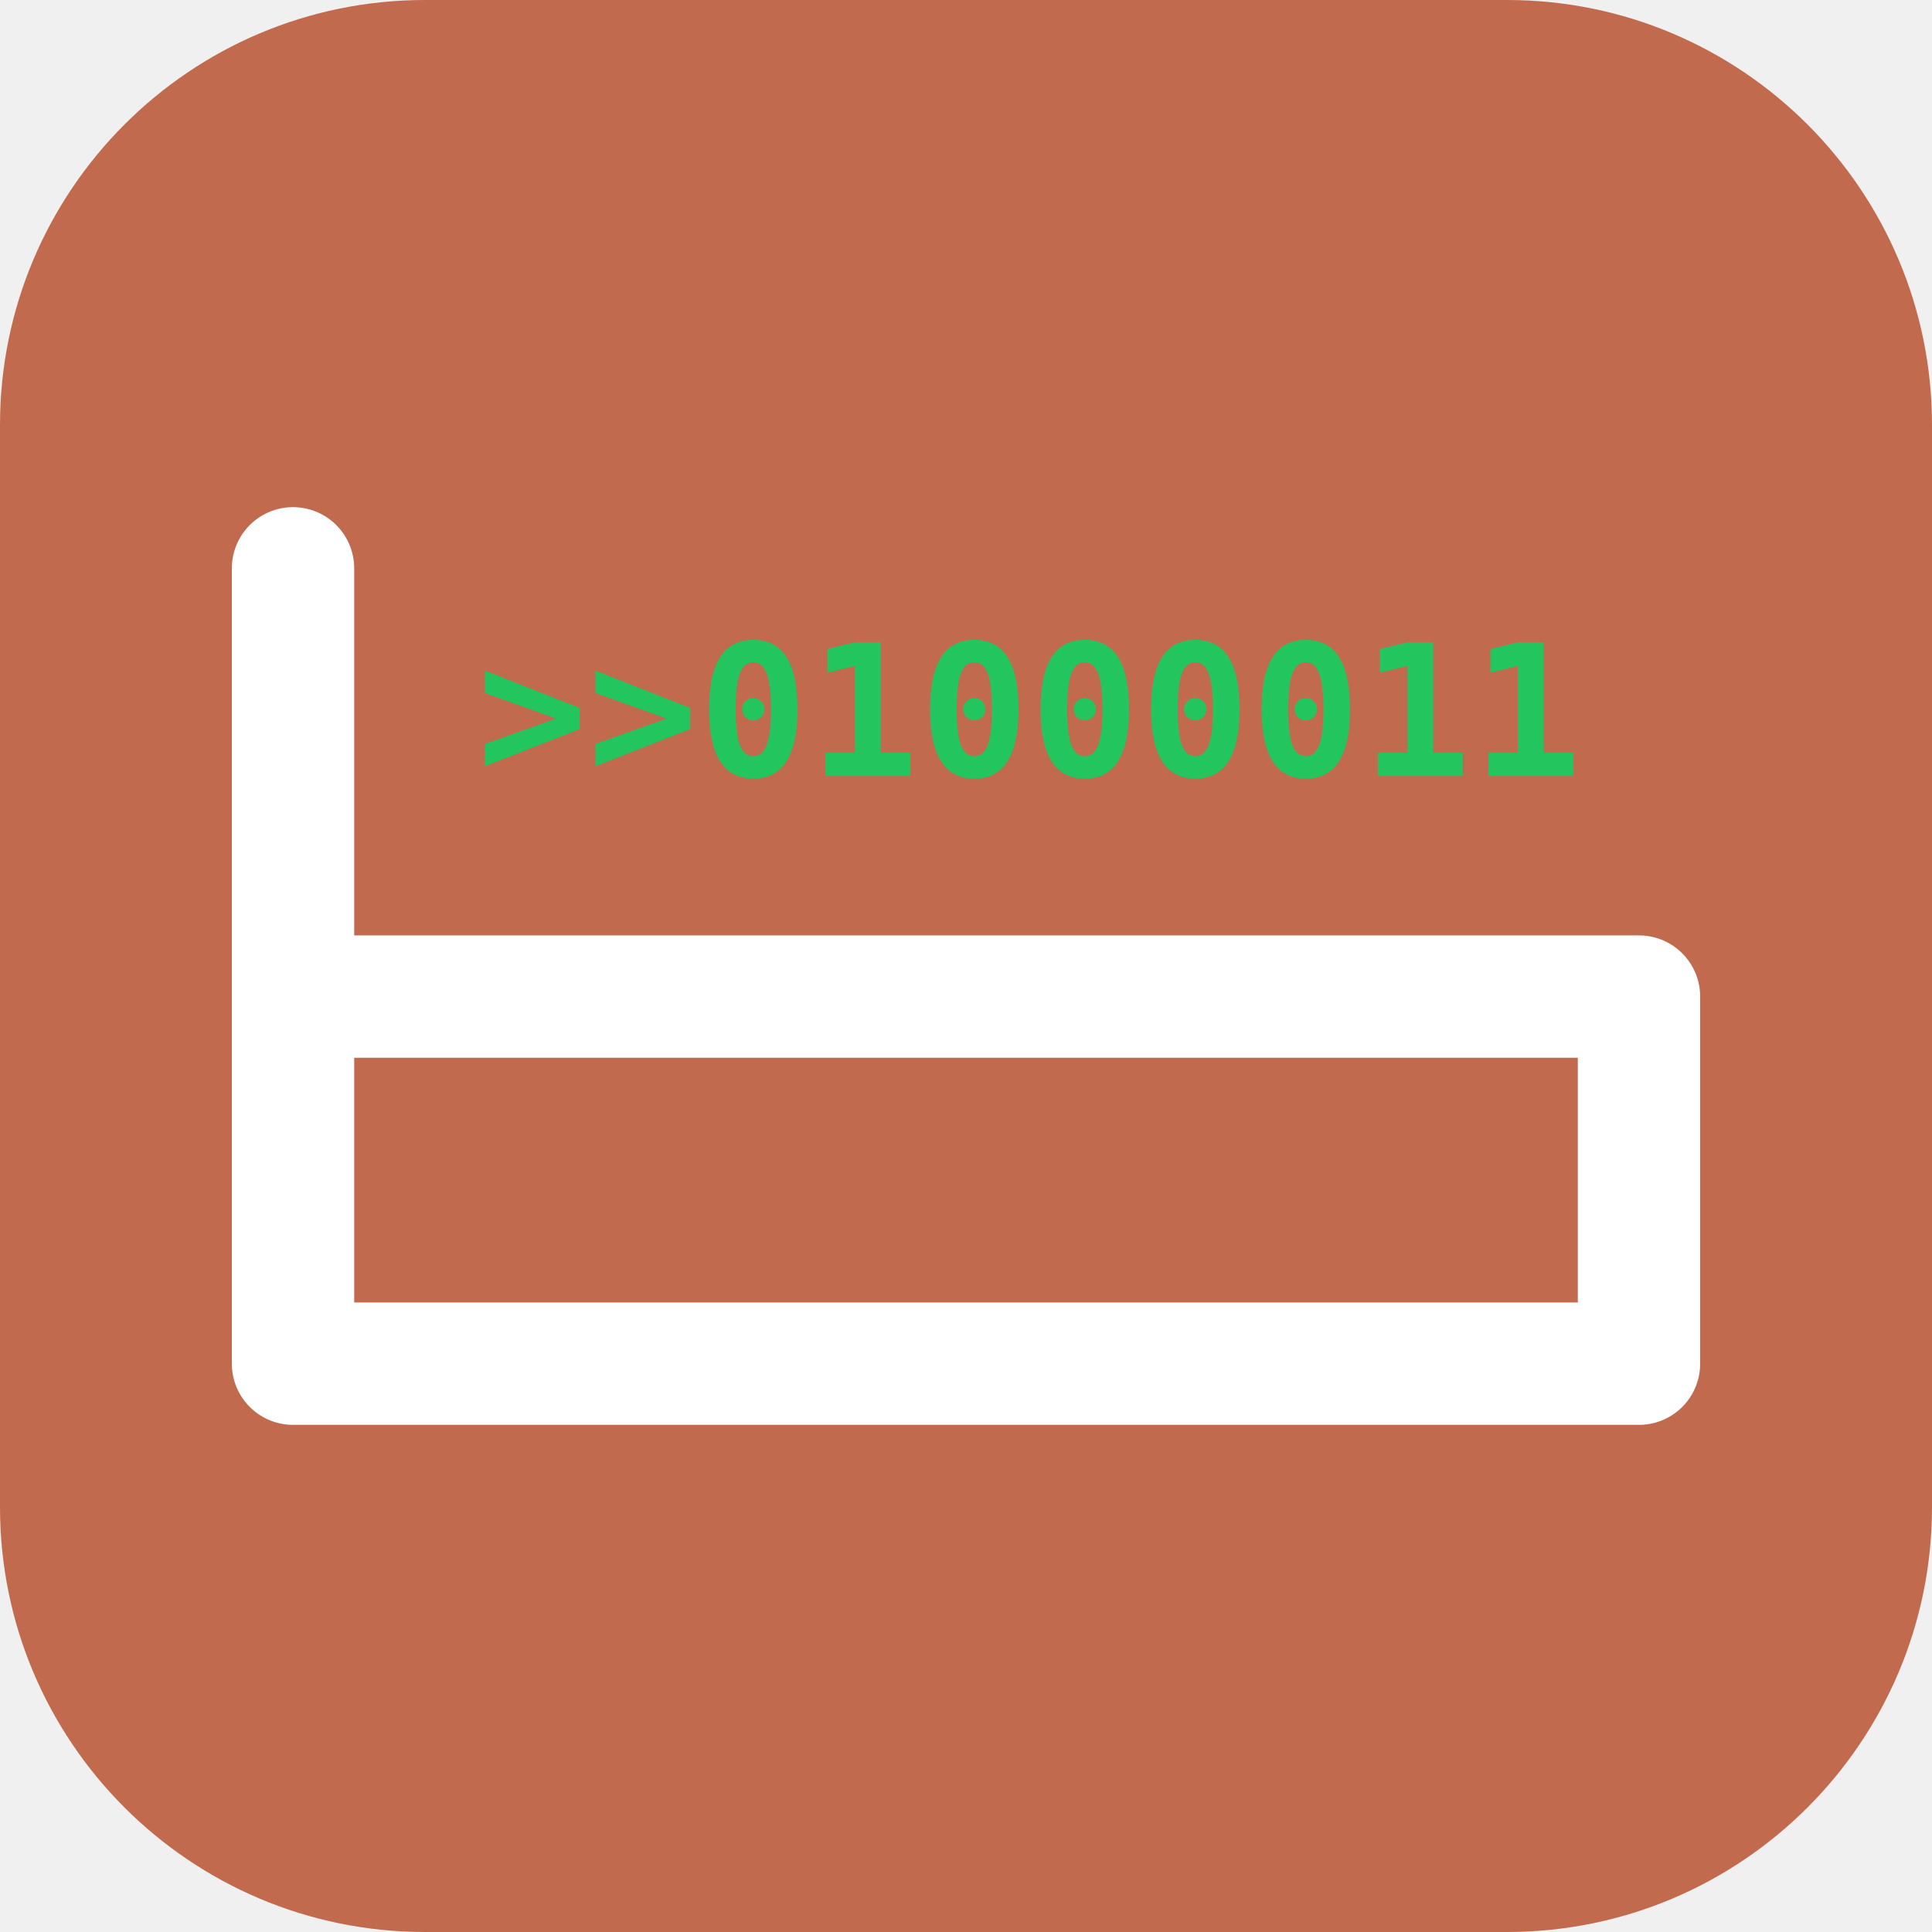
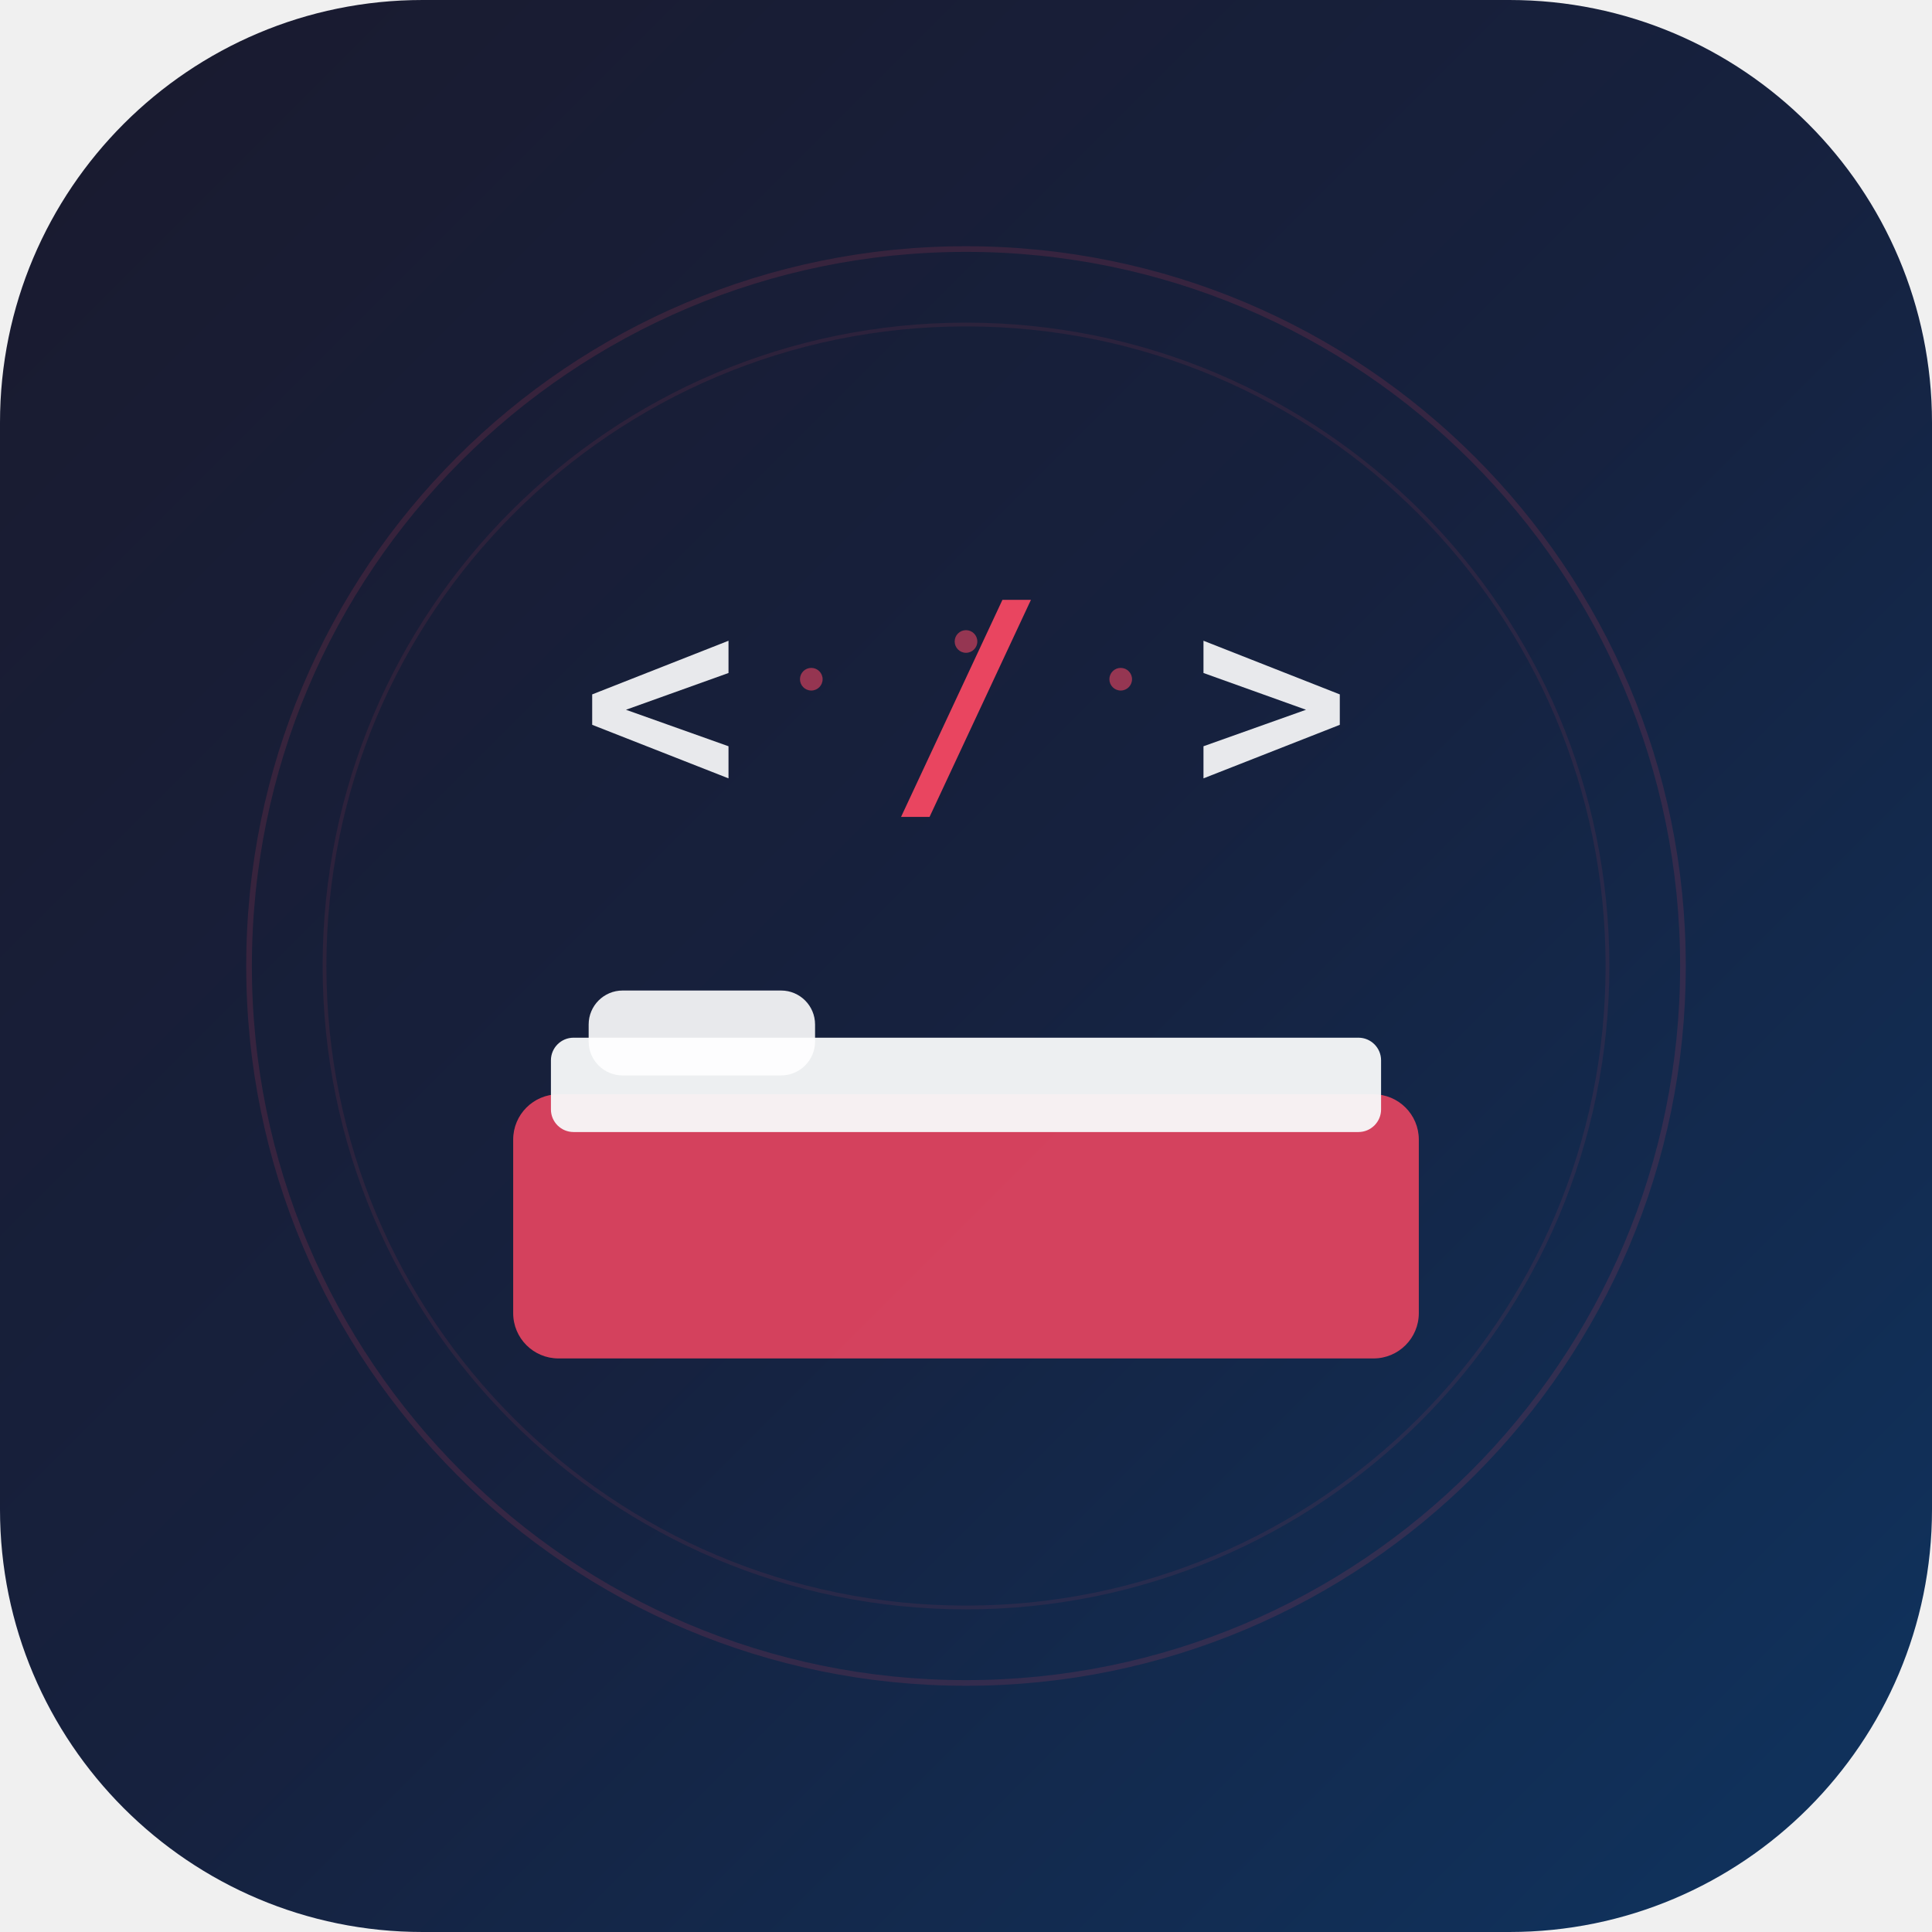
- <svg xmlns="http://www.w3.org/2000/svg" width="512" height="512" viewBox="0 0 512 512">
-   <rect width="512" height="512" rx="112.64" fill="#c26a4d" />
-   <path d="M 77.653 150.613 L 77.653 361.387 L 434.347 361.387 L 434.347 264.107 L 77.653 264.107" stroke="white" stroke-width="32.427" stroke-linecap="round" stroke-linejoin="round" fill="none" />
-   <text x="126.423" y="205.658" fill="#22c55e" font-family="monospace" font-weight="600" font-size="48.64">
-     &gt;&gt;01000011
-   </text>
+ <svg xmlns="http://www.w3.org/2000/svg" width="1024" height="1024" viewBox="0 0 1024 1024">
+   <defs>
+     <linearGradient id="bgGradient" x1="0%" y1="0%" x2="100%" y2="100%">
+       <stop offset="0%" stop-color="#1a1a2e" />
+       <stop offset="50%" stop-color="#16213e" />
+       <stop offset="100%" stop-color="#0f3460" />
+     </linearGradient>
+     <linearGradient id="highlightGradient" x1="0%" y1="0%" x2="0%" y2="100%">
+       <stop offset="0%" stop-color="#e94560" />
+       <stop offset="100%" stop-color="#c23a51" />
+     </linearGradient>
+     <filter id="shadow" x="-20%" y="-20%" width="140%" height="140%">
+       <feDropShadow dx="0" dy="8" stdDeviation="12" flood-color="#000000" flood-opacity="0.3" />
+     </filter>
+   </defs>
+   <rect x="0" y="0" width="1024" height="1024" rx="224" ry="224" fill="url(#bgGradient)" />
+   <circle cx="512" cy="512" r="380" fill="none" stroke="#e94560" stroke-width="3" opacity="0.15" />
+   <circle cx="512" cy="512" r="340" fill="none" stroke="#e94560" stroke-width="2" opacity="0.1" />
+   <rect x="272" y="580" width="480" height="140" rx="24" ry="24" fill="#e94560" opacity="0.9" />
+   <rect x="292" y="550" width="440" height="50" rx="12" ry="12" fill="#f8f9fa" opacity="0.95" />
+   <rect x="312" y="525" width="120" height="45" rx="18" ry="18" fill="#ffffff" opacity="0.9" />
+   <text x="350" y="420" font-family="SF Mono, Monaco, Consolas, monospace" font-size="140" font-weight="bold" fill="#ffffff" opacity="0.9" text-anchor="middle">&lt;</text>
+   <text x="512" y="420" font-family="SF Mono, Monaco, Consolas, monospace" font-size="140" font-weight="bold" fill="#e94560" text-anchor="middle">/</text>
+   <text x="674" y="420" font-family="SF Mono, Monaco, Consolas, monospace" font-size="140" font-weight="bold" fill="#ffffff" opacity="0.9" text-anchor="middle">&gt;</text>
+   <circle cx="430" cy="360" r="6" fill="#e94560" opacity="0.6" />
+   <circle cx="512" cy="340" r="6" fill="#e94560" opacity="0.6" />
+   <circle cx="594" cy="360" r="6" fill="#e94560" opacity="0.6" />
</svg>
